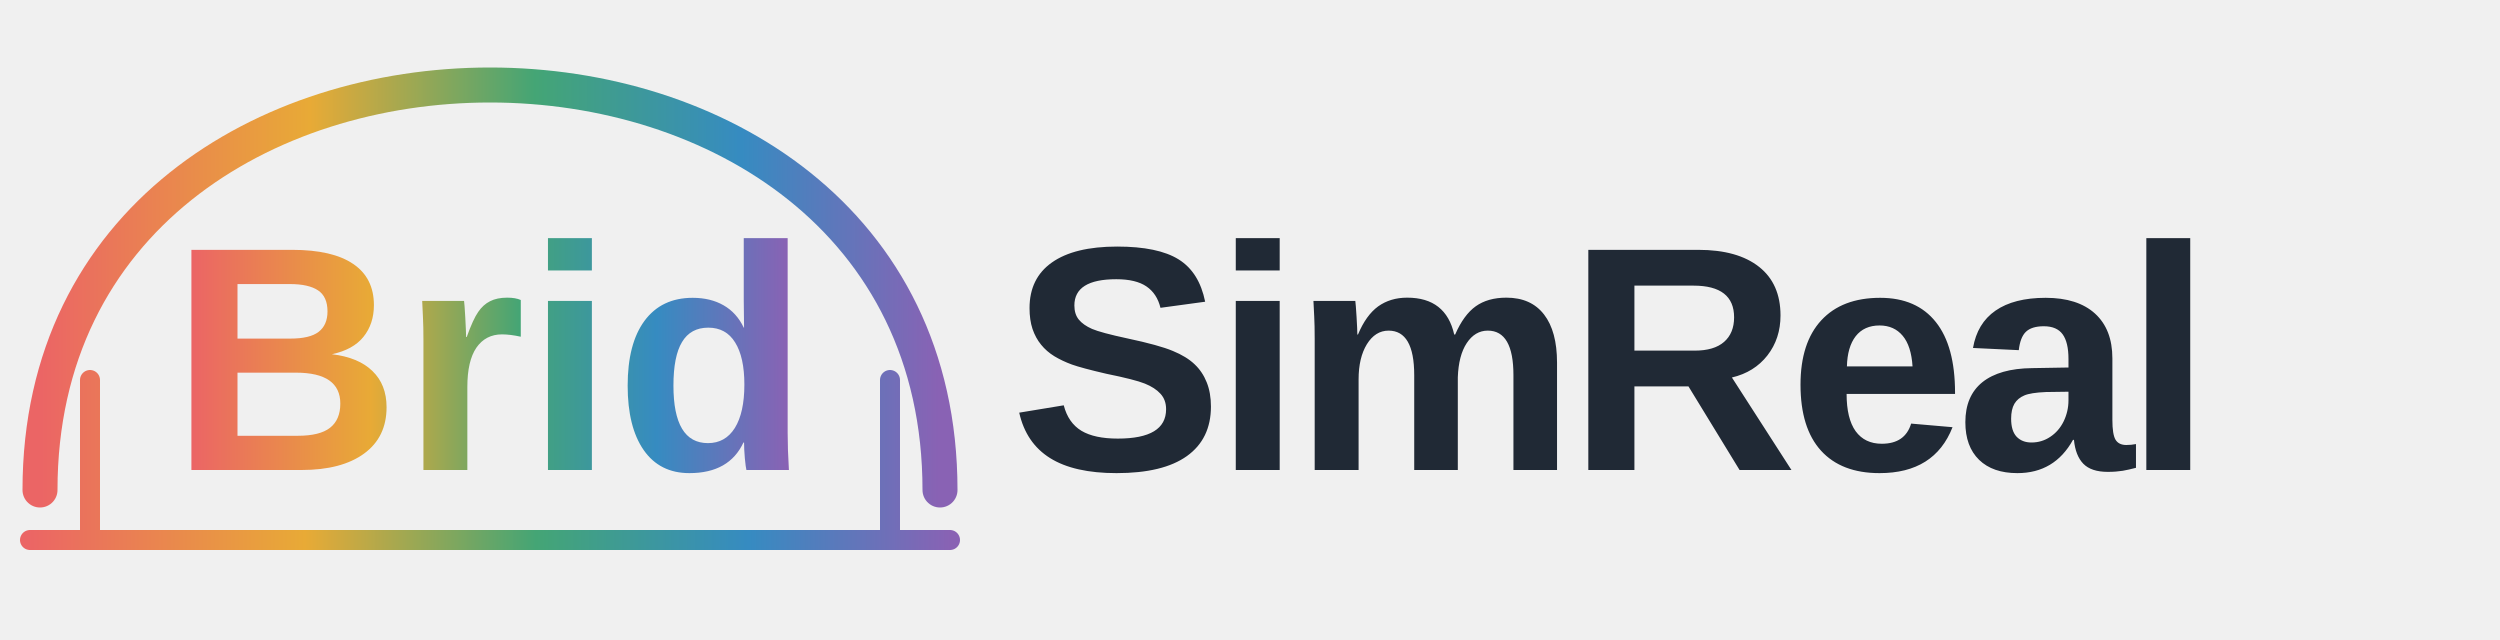
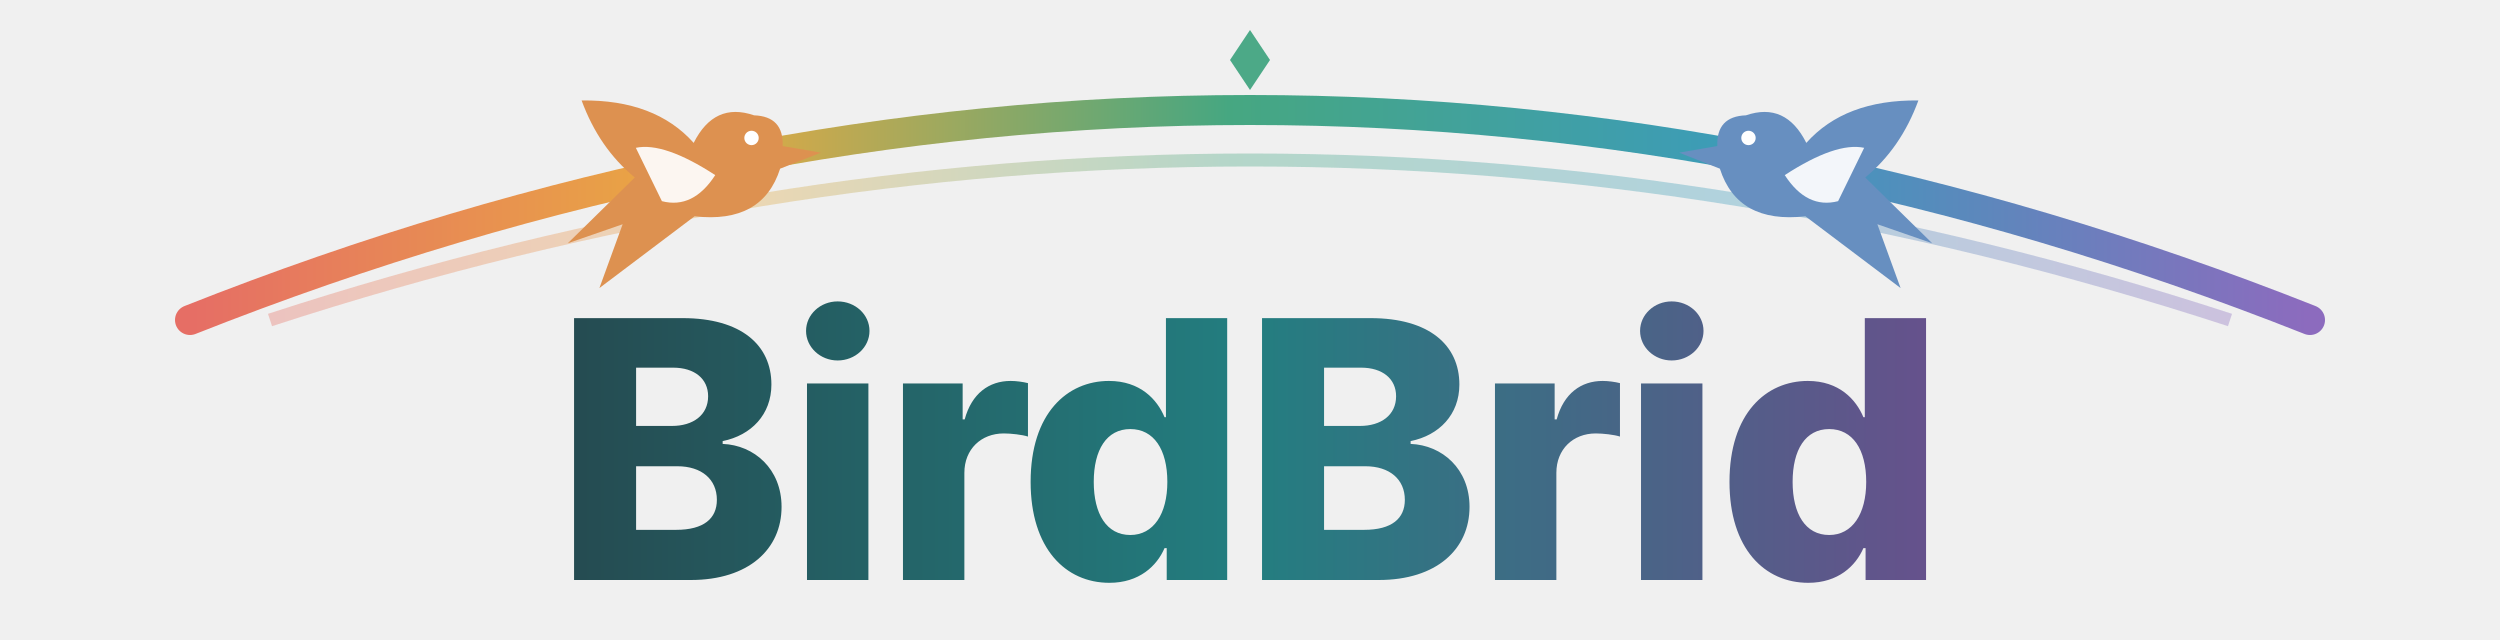
- <svg xmlns="http://www.w3.org/2000/svg" viewBox="0 0 250 64">
+ <svg xmlns="http://www.w3.org/2000/svg" viewBox="0 0 250 64" role="img" aria-labelledby="title desc">
  <defs>
-     <linearGradient id="rainbow">
-       <stop stop-color="#eb6565" />
-       <stop offset=".3" stop-color="#e8aa36" />
-       <stop offset=".55" stop-color="#44a575" />
-       <stop offset=".78" stop-color="#368bc1" />
-       <stop offset="1" stop-color="#8962b4" />
+     <linearGradient id="bridge" x1="0" y1="0" x2="1" y2="0">
+       <stop stop-color="#e66e65" />
+       <stop offset=".24" stop-color="#e9aa41" />
+       <stop offset=".49" stop-color="#46a781" />
+       <stop offset=".74" stop-color="#3c9bbb" />
+       <stop offset="1" stop-color="#8c6bbe" />
    </linearGradient>
+     <linearGradient id="word" x1="0" y1="0" x2="1" y2="0">
+       <stop stop-color="#254b51" />
+       <stop offset=".5" stop-color="#237e80" />
+       <stop offset="1" stop-color="#66518c" />
+     </linearGradient>
+     <g id="magpie">
+       <path d="M-16 7 -5 0 Q-9-5-10-12 Q0-10 4-3 Q8-8 13-5 Q17-4 16 0 L21 2 15 3 Q11 10 2 7 L-13 14 -8 6Z" fill="currentColor" />
+       <path d="M-4-4 Q0-4 6 2 Q2 6-2 4Z" fill="#fff" opacity=".92" />
+       <circle cx="12" cy="-2" r="1" fill="#fff" />
+     </g>
  </defs>
-   <path d="M4 49 C4 -5 94 -5 94 49" fill="none" stroke="url(#rainbow)" stroke-width="3.5" stroke-linecap="round" />
-   <path d="M3 54H95M9 38V54M89 38V54" fill="none" stroke="url(#rainbow)" stroke-width="2" stroke-linecap="round" />
-   <text x="49" y="47" text-anchor="middle" textLength="66" lengthAdjust="spacingAndGlyphs" font-family="Arial,sans-serif" font-size="32" font-weight="800" fill="url(#rainbow)">Brid</text>
-   <text x="101" y="47" font-family="Arial,sans-serif" font-size="32" font-weight="700" letter-spacing="-1" fill="#202935">SimReal</text>
+   <path d="M19 32 Q125-10 231 32" fill="none" stroke="url(#bridge)" stroke-width="3" stroke-linecap="round" />
+   <path d="M27 32 Q125 0 223 32" fill="none" stroke="url(#bridge)" stroke-width="1.3" opacity=".35" />
+   <use href="#magpie" transform="translate(67 17) rotate(-12) scale(.72)" color="#dd9150" />
+   <use href="#magpie" transform="translate(183 17) rotate(12) scale(-.72 .72)" color="#678fc0" />
+   <path d="m123 6 2-3 2 3-2 3Z" fill="#4ca987" />
+   <text x="125" y="58" text-anchor="middle" textLength="185" lengthAdjust="spacingAndGlyphs" font-family="Inter,Arial,sans-serif" font-size="36" font-weight="800" letter-spacing="-.6" fill="url(#word)">BirdBrid</text>
</svg>
